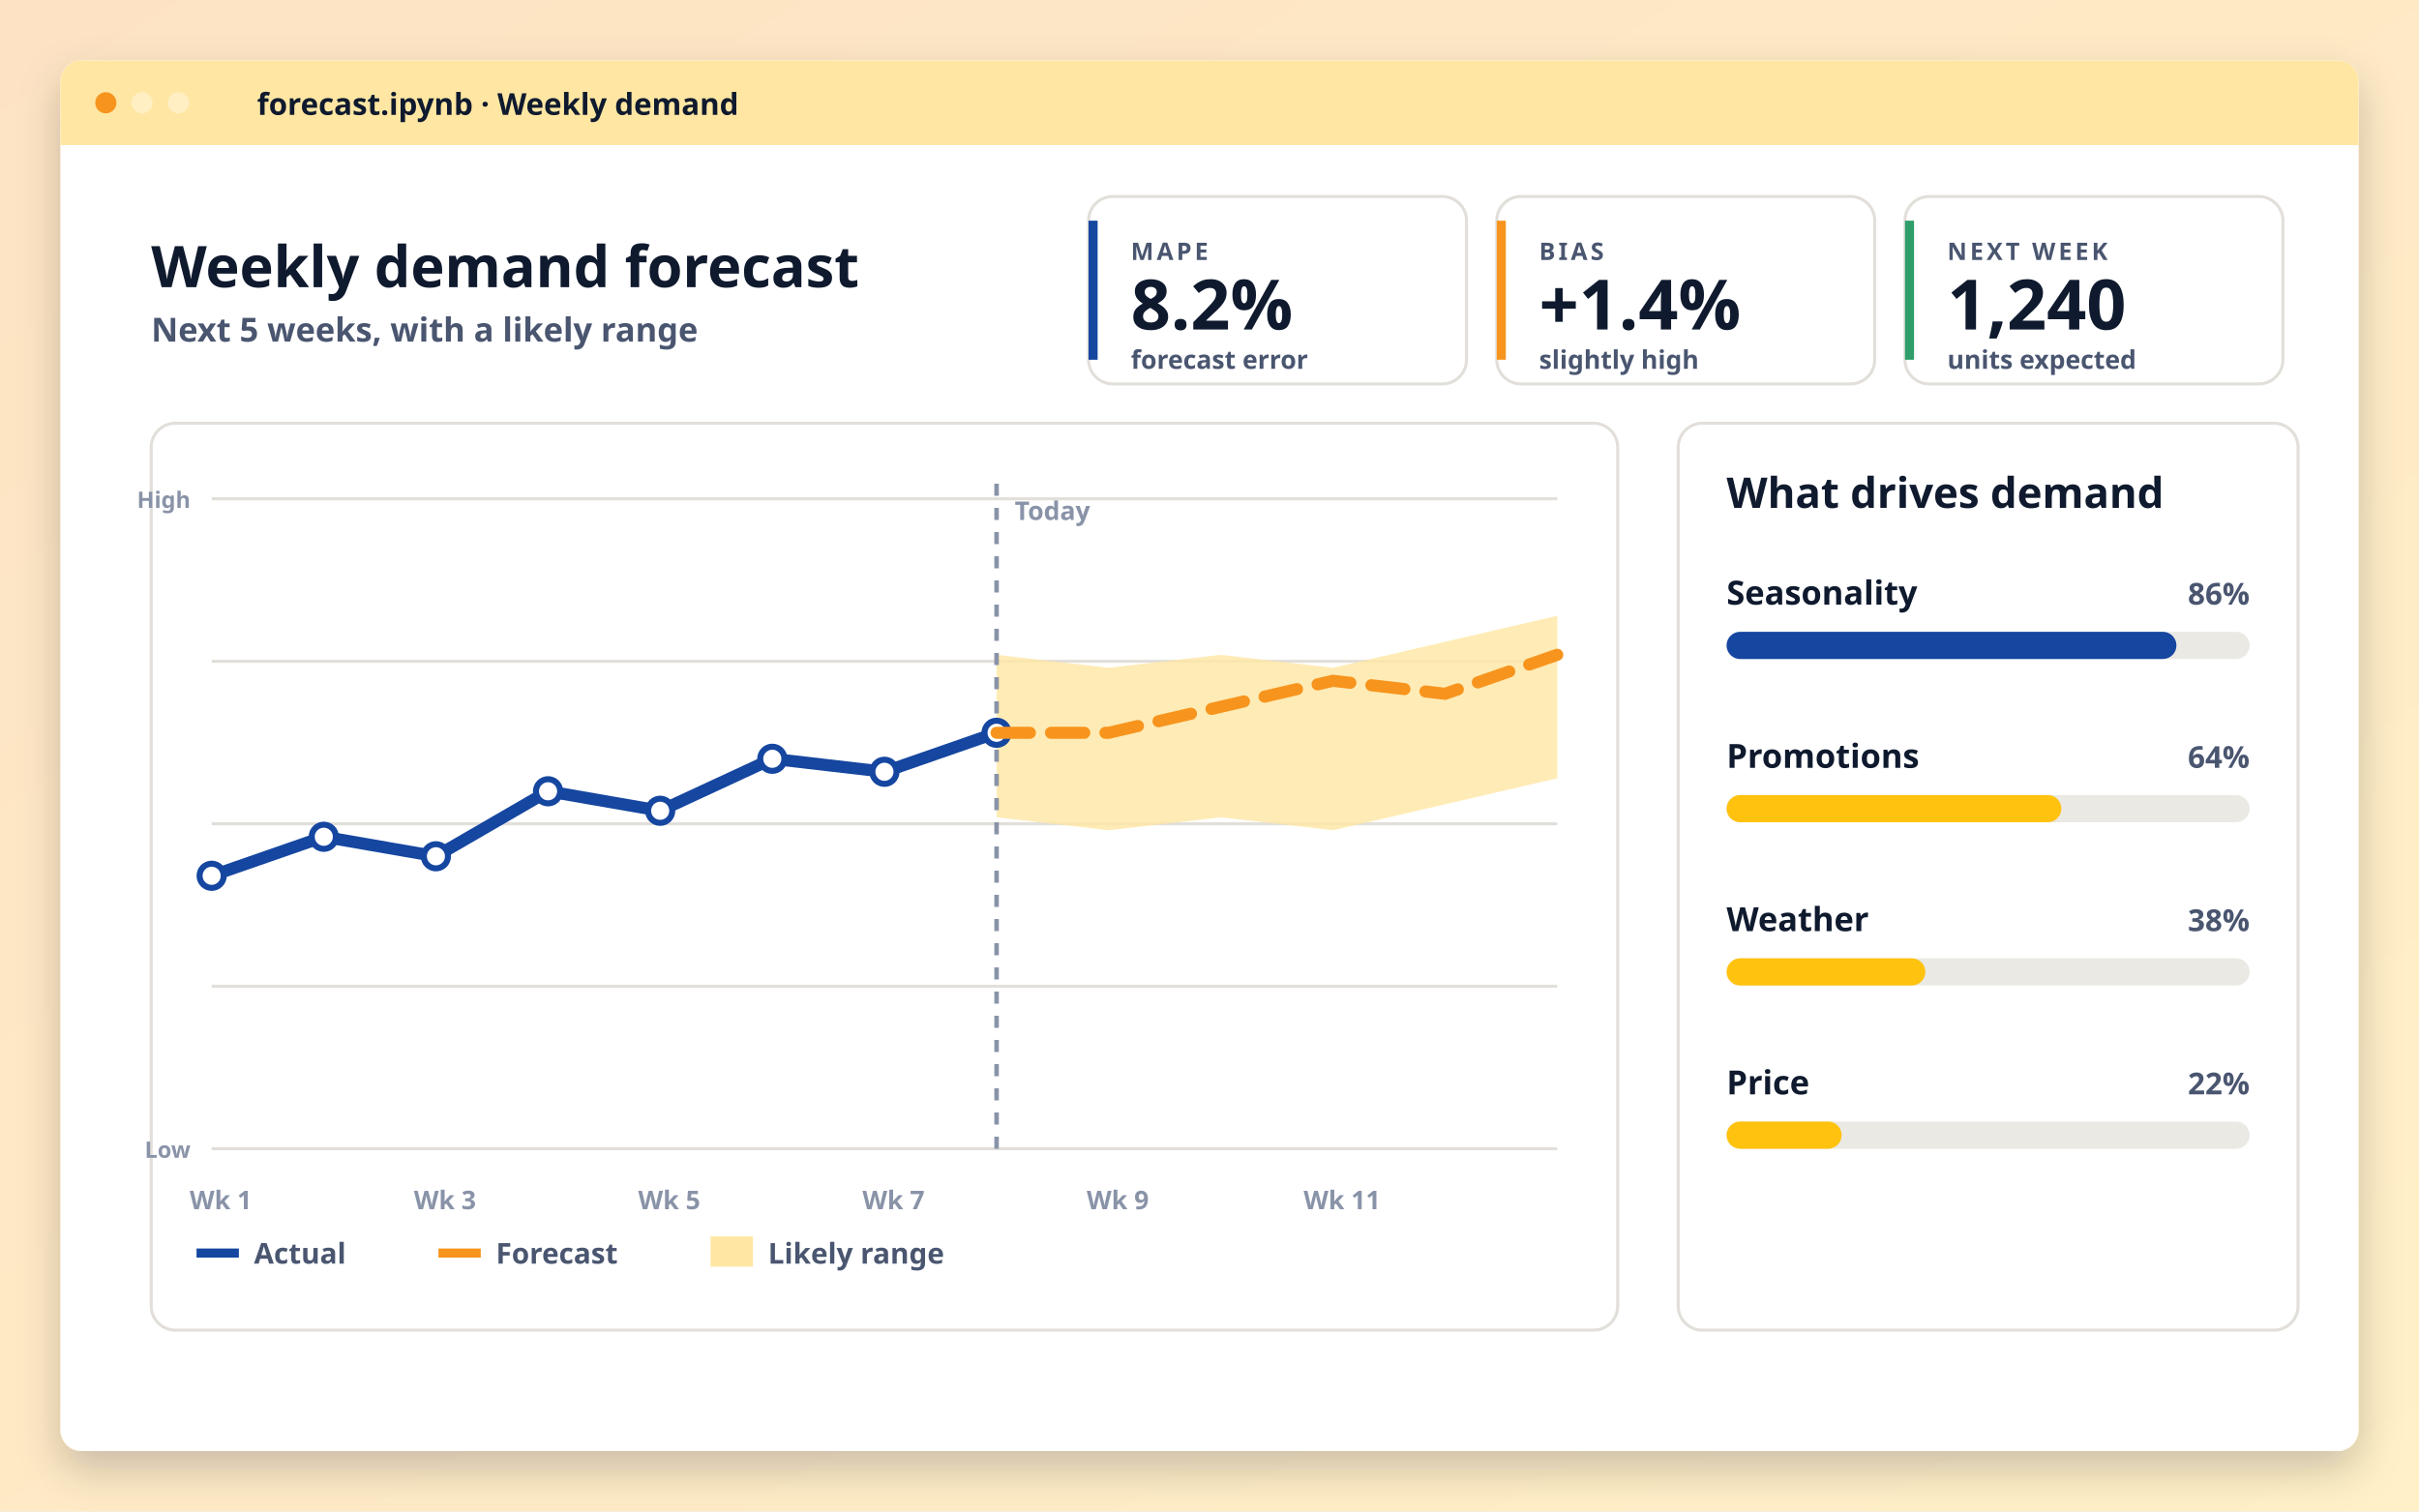
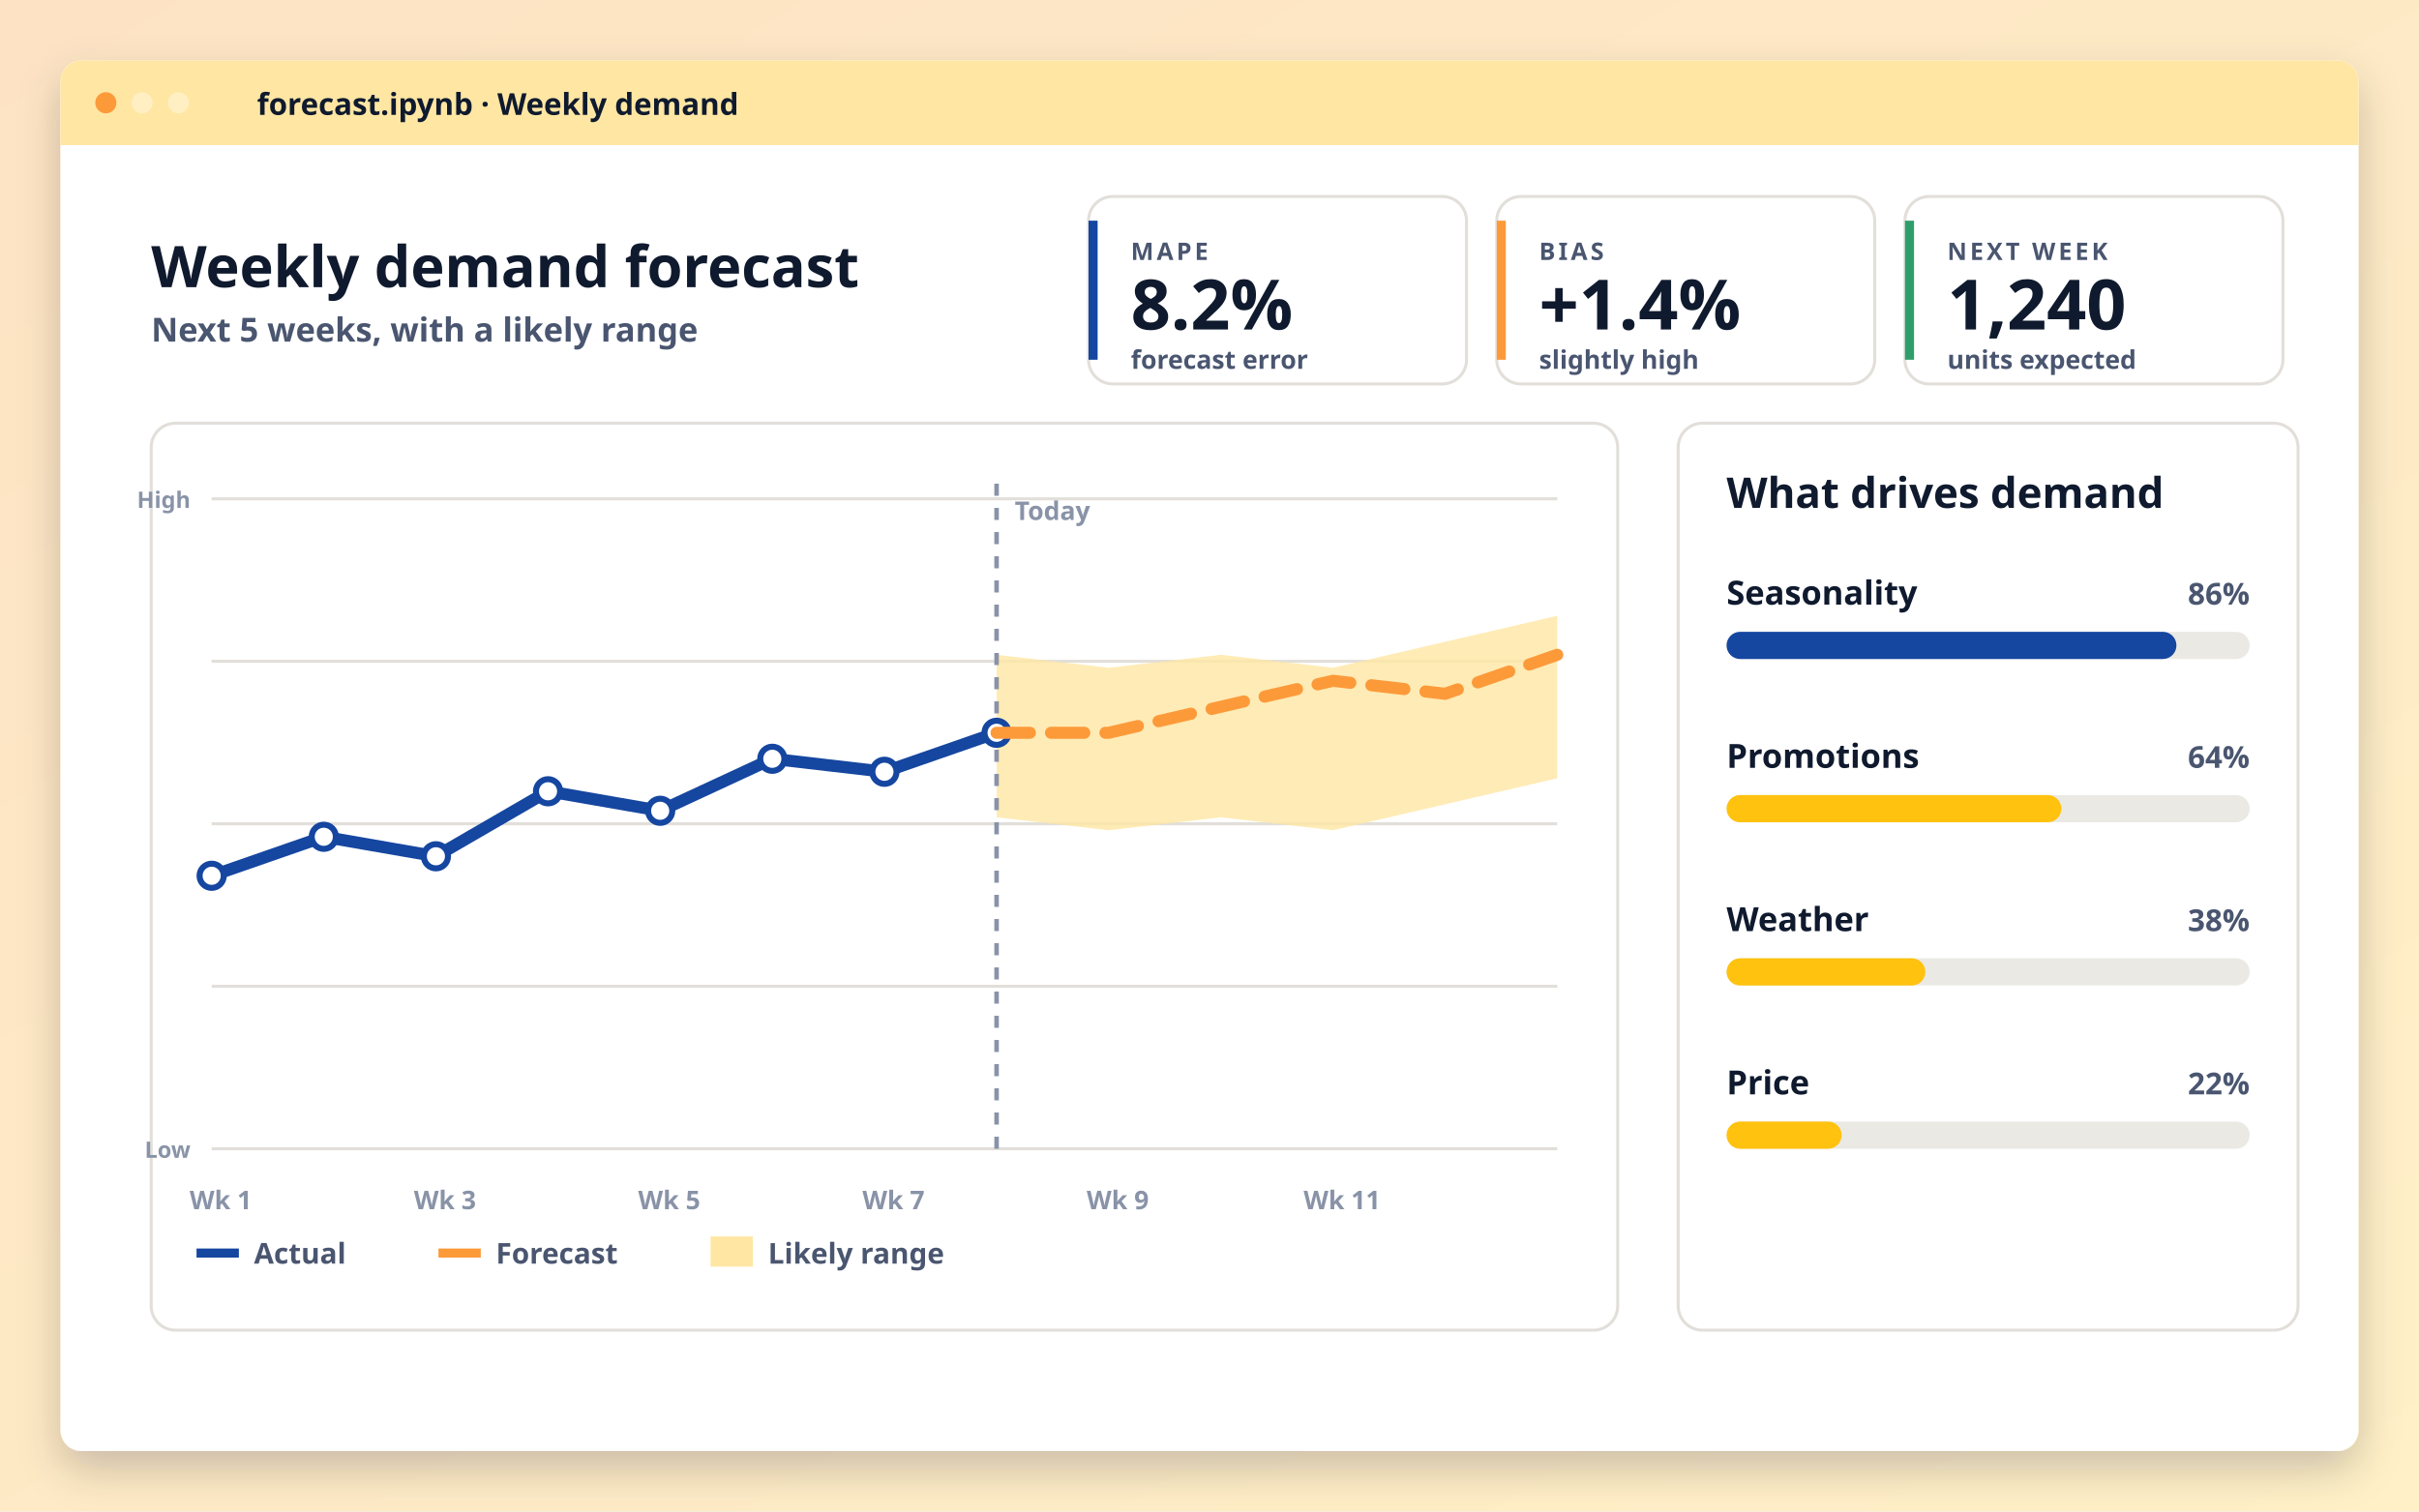
<svg xmlns="http://www.w3.org/2000/svg" viewBox="0 0 1600 1000" width="1600" height="1000">
  <defs>
    <filter id="sh" x="-15%" y="-15%" width="130%" height="140%">
      <feDropShadow dx="0" dy="12" stdDeviation="14" flood-color="#0f1a2e" flood-opacity="0.2" />
    </filter>
    <filter id="sh2" x="-15%" y="-15%" width="130%" height="140%">
      <feDropShadow dx="0" dy="5" stdDeviation="6" flood-color="#0f1a2e" flood-opacity="0.18" />
    </filter>
    <filter id="glow" x="-50%" y="-50%" width="200%" height="200%">
      <feGaussianBlur stdDeviation="10" />
    </filter>
-     <linearGradient id="g147" x1="0" y1="0" x2="1" y2="1">
+     <linearGradient id="g151" x1="0" y1="0" x2="1" y2="1">
      <stop offset="0" stop-color="#fde3c4" />
      <stop offset="1" stop-color="#fff0c7" />
    </linearGradient>
  </defs>
-   <rect width="1600" height="1000" fill="url(#g147)" />
+   <rect width="1600" height="1000" fill="url(#g151)" />
  <g filter="url(#sh)">
    <rect x="40" y="40" width="1520" height="920" rx="14" fill="#ffffff" />
  </g>
  <path d="M40,96 V54 a14,14 0 0 1 14,-14 h1492 a14,14 0 0 1 14,14 V96 Z" fill="#ffe6a3" />
-   <circle cx="70" cy="68" r="7" fill="#f7941d" />
+   <circle cx="70" cy="68" r="7" fill="#fc9a3a" />
  <circle cx="94" cy="68" r="7" fill="rgba(255,255,255,0.35)" />
  <circle cx="118" cy="68" r="7" fill="rgba(255,255,255,0.35)" />
  <text x="170" y="76" fill="#0f1a2e" font-size="20" font-weight="700" font-family="Archivo, 'Segoe UI', system-ui, -apple-system, sans-serif">forecast.ipynb · Weekly demand</text>
  <text x="100" y="190" fill="#0f1a2e" font-size="38" font-weight="800" font-family="Archivo, 'Segoe UI', system-ui, -apple-system, sans-serif">Weekly demand forecast</text>
  <text x="100" y="226" fill="#4a5670" font-size="22" font-weight="600" font-family="Archivo, 'Segoe UI', system-ui, -apple-system, sans-serif">Next 5 weeks, with a likely range</text>
  <g filter="url(#sh2)">
    <rect x="1060" y="150" width="0" height="0" rx="0" fill="none" />
  </g>
  <rect x="720" y="130" width="250" height="124" rx="16" fill="#ffffff" stroke="#e2dfda" stroke-width="2" />
  <rect x="720" y="146" width="6" height="92" fill="#1546a0" />
  <text x="748" y="172" fill="#4a5670" font-size="16" font-weight="800" font-family="Archivo, 'Segoe UI', system-ui, -apple-system, sans-serif" letter-spacing="2">MAPE</text>
  <text x="748" y="218" fill="#0f1a2e" font-size="46" font-weight="800" font-family="Archivo, 'Segoe UI', system-ui, -apple-system, sans-serif">8.2%</text>
  <text x="748" y="244" fill="#4a5670" font-size="17" font-weight="600" font-family="Archivo, 'Segoe UI', system-ui, -apple-system, sans-serif">forecast error</text>
  <g filter="url(#sh2)">
    <rect x="1060" y="150" width="0" height="0" rx="0" fill="none" />
  </g>
  <rect x="990" y="130" width="250" height="124" rx="16" fill="#ffffff" stroke="#e2dfda" stroke-width="2" />
-   <rect x="990" y="146" width="6" height="92" fill="#f7941d" />
+   <rect x="990" y="146" width="6" height="92" fill="#fc9a3a" />
  <text x="1018" y="172" fill="#4a5670" font-size="16" font-weight="800" font-family="Archivo, 'Segoe UI', system-ui, -apple-system, sans-serif" letter-spacing="2">BIAS</text>
  <text x="1018" y="218" fill="#0f1a2e" font-size="46" font-weight="800" font-family="Archivo, 'Segoe UI', system-ui, -apple-system, sans-serif">+1.4%</text>
  <text x="1018" y="244" fill="#4a5670" font-size="17" font-weight="600" font-family="Archivo, 'Segoe UI', system-ui, -apple-system, sans-serif">slightly high</text>
  <g filter="url(#sh2)">
    <rect x="1060" y="150" width="0" height="0" rx="0" fill="none" />
  </g>
  <rect x="1260" y="130" width="250" height="124" rx="16" fill="#ffffff" stroke="#e2dfda" stroke-width="2" />
  <rect x="1260" y="146" width="6" height="92" fill="#2f9e6b" />
  <text x="1288" y="172" fill="#4a5670" font-size="16" font-weight="800" font-family="Archivo, 'Segoe UI', system-ui, -apple-system, sans-serif" letter-spacing="2">NEXT WEEK</text>
  <text x="1288" y="218" fill="#0f1a2e" font-size="46" font-weight="800" font-family="Archivo, 'Segoe UI', system-ui, -apple-system, sans-serif">1,240</text>
  <text x="1288" y="244" fill="#4a5670" font-size="17" font-weight="600" font-family="Archivo, 'Segoe UI', system-ui, -apple-system, sans-serif">units expected</text>
  <rect x="100" y="280" width="970" height="600" rx="16" fill="#ffffff" stroke="#e2dfda" stroke-width="2" />
  <line x1="140" y1="330" x2="1030" y2="330" stroke="#e2dfda" stroke-width="2" />
  <line x1="140" y1="437.5" x2="1030" y2="437.5" stroke="#e2dfda" stroke-width="2" />
  <line x1="140" y1="545" x2="1030" y2="545" stroke="#e2dfda" stroke-width="2" />
  <line x1="140" y1="652.5" x2="1030" y2="652.5" stroke="#e2dfda" stroke-width="2" />
  <line x1="140" y1="760" x2="1030" y2="760" stroke="#e2dfda" stroke-width="2" />
  <text x="146" y="800" fill="#8993a8" font-size="17" font-weight="700" font-family="Archivo, 'Segoe UI', system-ui, -apple-system, sans-serif" text-anchor="middle">Wk 1</text>
  <text x="294.333" y="800" fill="#8993a8" font-size="17" font-weight="700" font-family="Archivo, 'Segoe UI', system-ui, -apple-system, sans-serif" text-anchor="middle">Wk 3</text>
  <text x="442.667" y="800" fill="#8993a8" font-size="17" font-weight="700" font-family="Archivo, 'Segoe UI', system-ui, -apple-system, sans-serif" text-anchor="middle">Wk 5</text>
  <text x="591" y="800" fill="#8993a8" font-size="17" font-weight="700" font-family="Archivo, 'Segoe UI', system-ui, -apple-system, sans-serif" text-anchor="middle">Wk 7</text>
  <text x="739.333" y="800" fill="#8993a8" font-size="17" font-weight="700" font-family="Archivo, 'Segoe UI', system-ui, -apple-system, sans-serif" text-anchor="middle">Wk 9</text>
  <text x="887.667" y="800" fill="#8993a8" font-size="17" font-weight="700" font-family="Archivo, 'Segoe UI', system-ui, -apple-system, sans-serif" text-anchor="middle">Wk 11</text>
  <text x="126" y="336" fill="#8993a8" font-size="15" font-weight="700" font-family="Archivo, 'Segoe UI', system-ui, -apple-system, sans-serif" text-anchor="end">High</text>
  <text x="126" y="766" fill="#8993a8" font-size="15" font-weight="700" font-family="Archivo, 'Segoe UI', system-ui, -apple-system, sans-serif" text-anchor="end">Low</text>
  <polygon points="659.167,433.2 733.333,441.8 807.5,433.2 881.667,441.8 955.833,424.6 1030,407.4 1030,514.9 955.833,532.1 881.667,549.3 807.5,540.7 733.333,549.3 659.167,540.7" fill="#ffe6a3" opacity="0.8" />
  <line x1="659.167" y1="320" x2="659.167" y2="760" stroke="#8993a8" stroke-width="3" stroke-dasharray="8 8" />
  <text x="671.167" y="344" fill="#8993a8" font-size="17" font-weight="800" font-family="Archivo, 'Segoe UI', system-ui, -apple-system, sans-serif">Today</text>
  <polyline points="140,579.4 214.167,553.6 288.333,566.5 362.5,523.5 436.667,536.4 510.833,502 585,510.6 659.167,484.8" fill="none" stroke="#1546a0" stroke-width="8" stroke-linejoin="round" stroke-linecap="round" />
  <circle cx="140" cy="579.4" r="8" fill="#ffffff" stroke="#1546a0" stroke-width="4" />
  <circle cx="214.167" cy="553.6" r="8" fill="#ffffff" stroke="#1546a0" stroke-width="4" />
  <circle cx="288.333" cy="566.5" r="8" fill="#ffffff" stroke="#1546a0" stroke-width="4" />
  <circle cx="362.5" cy="523.5" r="8" fill="#ffffff" stroke="#1546a0" stroke-width="4" />
  <circle cx="436.667" cy="536.4" r="8" fill="#ffffff" stroke="#1546a0" stroke-width="4" />
  <circle cx="510.833" cy="502" r="8" fill="#ffffff" stroke="#1546a0" stroke-width="4" />
  <circle cx="585" cy="510.6" r="8" fill="#ffffff" stroke="#1546a0" stroke-width="4" />
  <circle cx="659.167" cy="484.8" r="8" fill="#ffffff" stroke="#1546a0" stroke-width="4" />
-   <polyline points="659.167,484.8 733.333,484.8 807.5,467.6 881.667,450.4 955.833,459 1030,433.2" fill="none" stroke="#f7941d" stroke-width="8" stroke-dasharray="22 14" stroke-linecap="round" />
+   <polyline points="659.167,484.8 733.333,484.8 807.5,467.6 881.667,450.4 955.833,459 1030,433.2" fill="none" stroke="#fc9a3a" stroke-width="8" stroke-dasharray="22 14" stroke-linecap="round" />
  <rect x="130" y="826" width="28" height="6" fill="#1546a0" />
  <text x="168" y="836" fill="#4a5670" font-size="19" font-weight="700" font-family="Archivo, 'Segoe UI', system-ui, -apple-system, sans-serif">Actual</text>
-   <rect x="290" y="826" width="28" height="6" fill="#f7941d" />
+   <rect x="290" y="826" width="28" height="6" fill="#fc9a3a" />
  <text x="328" y="836" fill="#4a5670" font-size="19" font-weight="700" font-family="Archivo, 'Segoe UI', system-ui, -apple-system, sans-serif">Forecast</text>
  <rect x="470" y="818" width="28" height="20" fill="#ffe6a3" />
  <text x="508" y="836" fill="#4a5670" font-size="19" font-weight="700" font-family="Archivo, 'Segoe UI', system-ui, -apple-system, sans-serif">Likely range</text>
  <rect x="1110" y="280" width="410" height="600" rx="16" fill="#ffffff" stroke="#e2dfda" stroke-width="2" />
  <text x="1142" y="336" fill="#0f1a2e" font-size="28" font-weight="800" font-family="Archivo, 'Segoe UI', system-ui, -apple-system, sans-serif">What drives demand</text>
  <text x="1142" y="400" fill="#0f1a2e" font-size="22" font-weight="700" font-family="Archivo, 'Segoe UI', system-ui, -apple-system, sans-serif">Seasonality</text>
  <rect x="1142" y="418" width="346" height="18" rx="9" fill="#ebe9e4" />
  <rect x="1142" y="418" width="297.56" height="18" rx="9" fill="#1546a0" />
  <text x="1488" y="400" fill="#4a5670" font-size="20" font-weight="800" font-family="Archivo, 'Segoe UI', system-ui, -apple-system, sans-serif" text-anchor="end">86%</text>
  <text x="1142" y="508" fill="#0f1a2e" font-size="22" font-weight="700" font-family="Archivo, 'Segoe UI', system-ui, -apple-system, sans-serif">Promotions</text>
  <rect x="1142" y="526" width="346" height="18" rx="9" fill="#ebe9e4" />
  <rect x="1142" y="526" width="221.44" height="18" rx="9" fill="#ffc20e" />
  <text x="1488" y="508" fill="#4a5670" font-size="20" font-weight="800" font-family="Archivo, 'Segoe UI', system-ui, -apple-system, sans-serif" text-anchor="end">64%</text>
  <text x="1142" y="616" fill="#0f1a2e" font-size="22" font-weight="700" font-family="Archivo, 'Segoe UI', system-ui, -apple-system, sans-serif">Weather</text>
  <rect x="1142" y="634" width="346" height="18" rx="9" fill="#ebe9e4" />
  <rect x="1142" y="634" width="131.48" height="18" rx="9" fill="#ffc20e" />
  <text x="1488" y="616" fill="#4a5670" font-size="20" font-weight="800" font-family="Archivo, 'Segoe UI', system-ui, -apple-system, sans-serif" text-anchor="end">38%</text>
  <text x="1142" y="724" fill="#0f1a2e" font-size="22" font-weight="700" font-family="Archivo, 'Segoe UI', system-ui, -apple-system, sans-serif">Price</text>
  <rect x="1142" y="742" width="346" height="18" rx="9" fill="#ebe9e4" />
  <rect x="1142" y="742" width="76.12" height="18" rx="9" fill="#ffc20e" />
  <text x="1488" y="724" fill="#4a5670" font-size="20" font-weight="800" font-family="Archivo, 'Segoe UI', system-ui, -apple-system, sans-serif" text-anchor="end">22%</text>
</svg>
